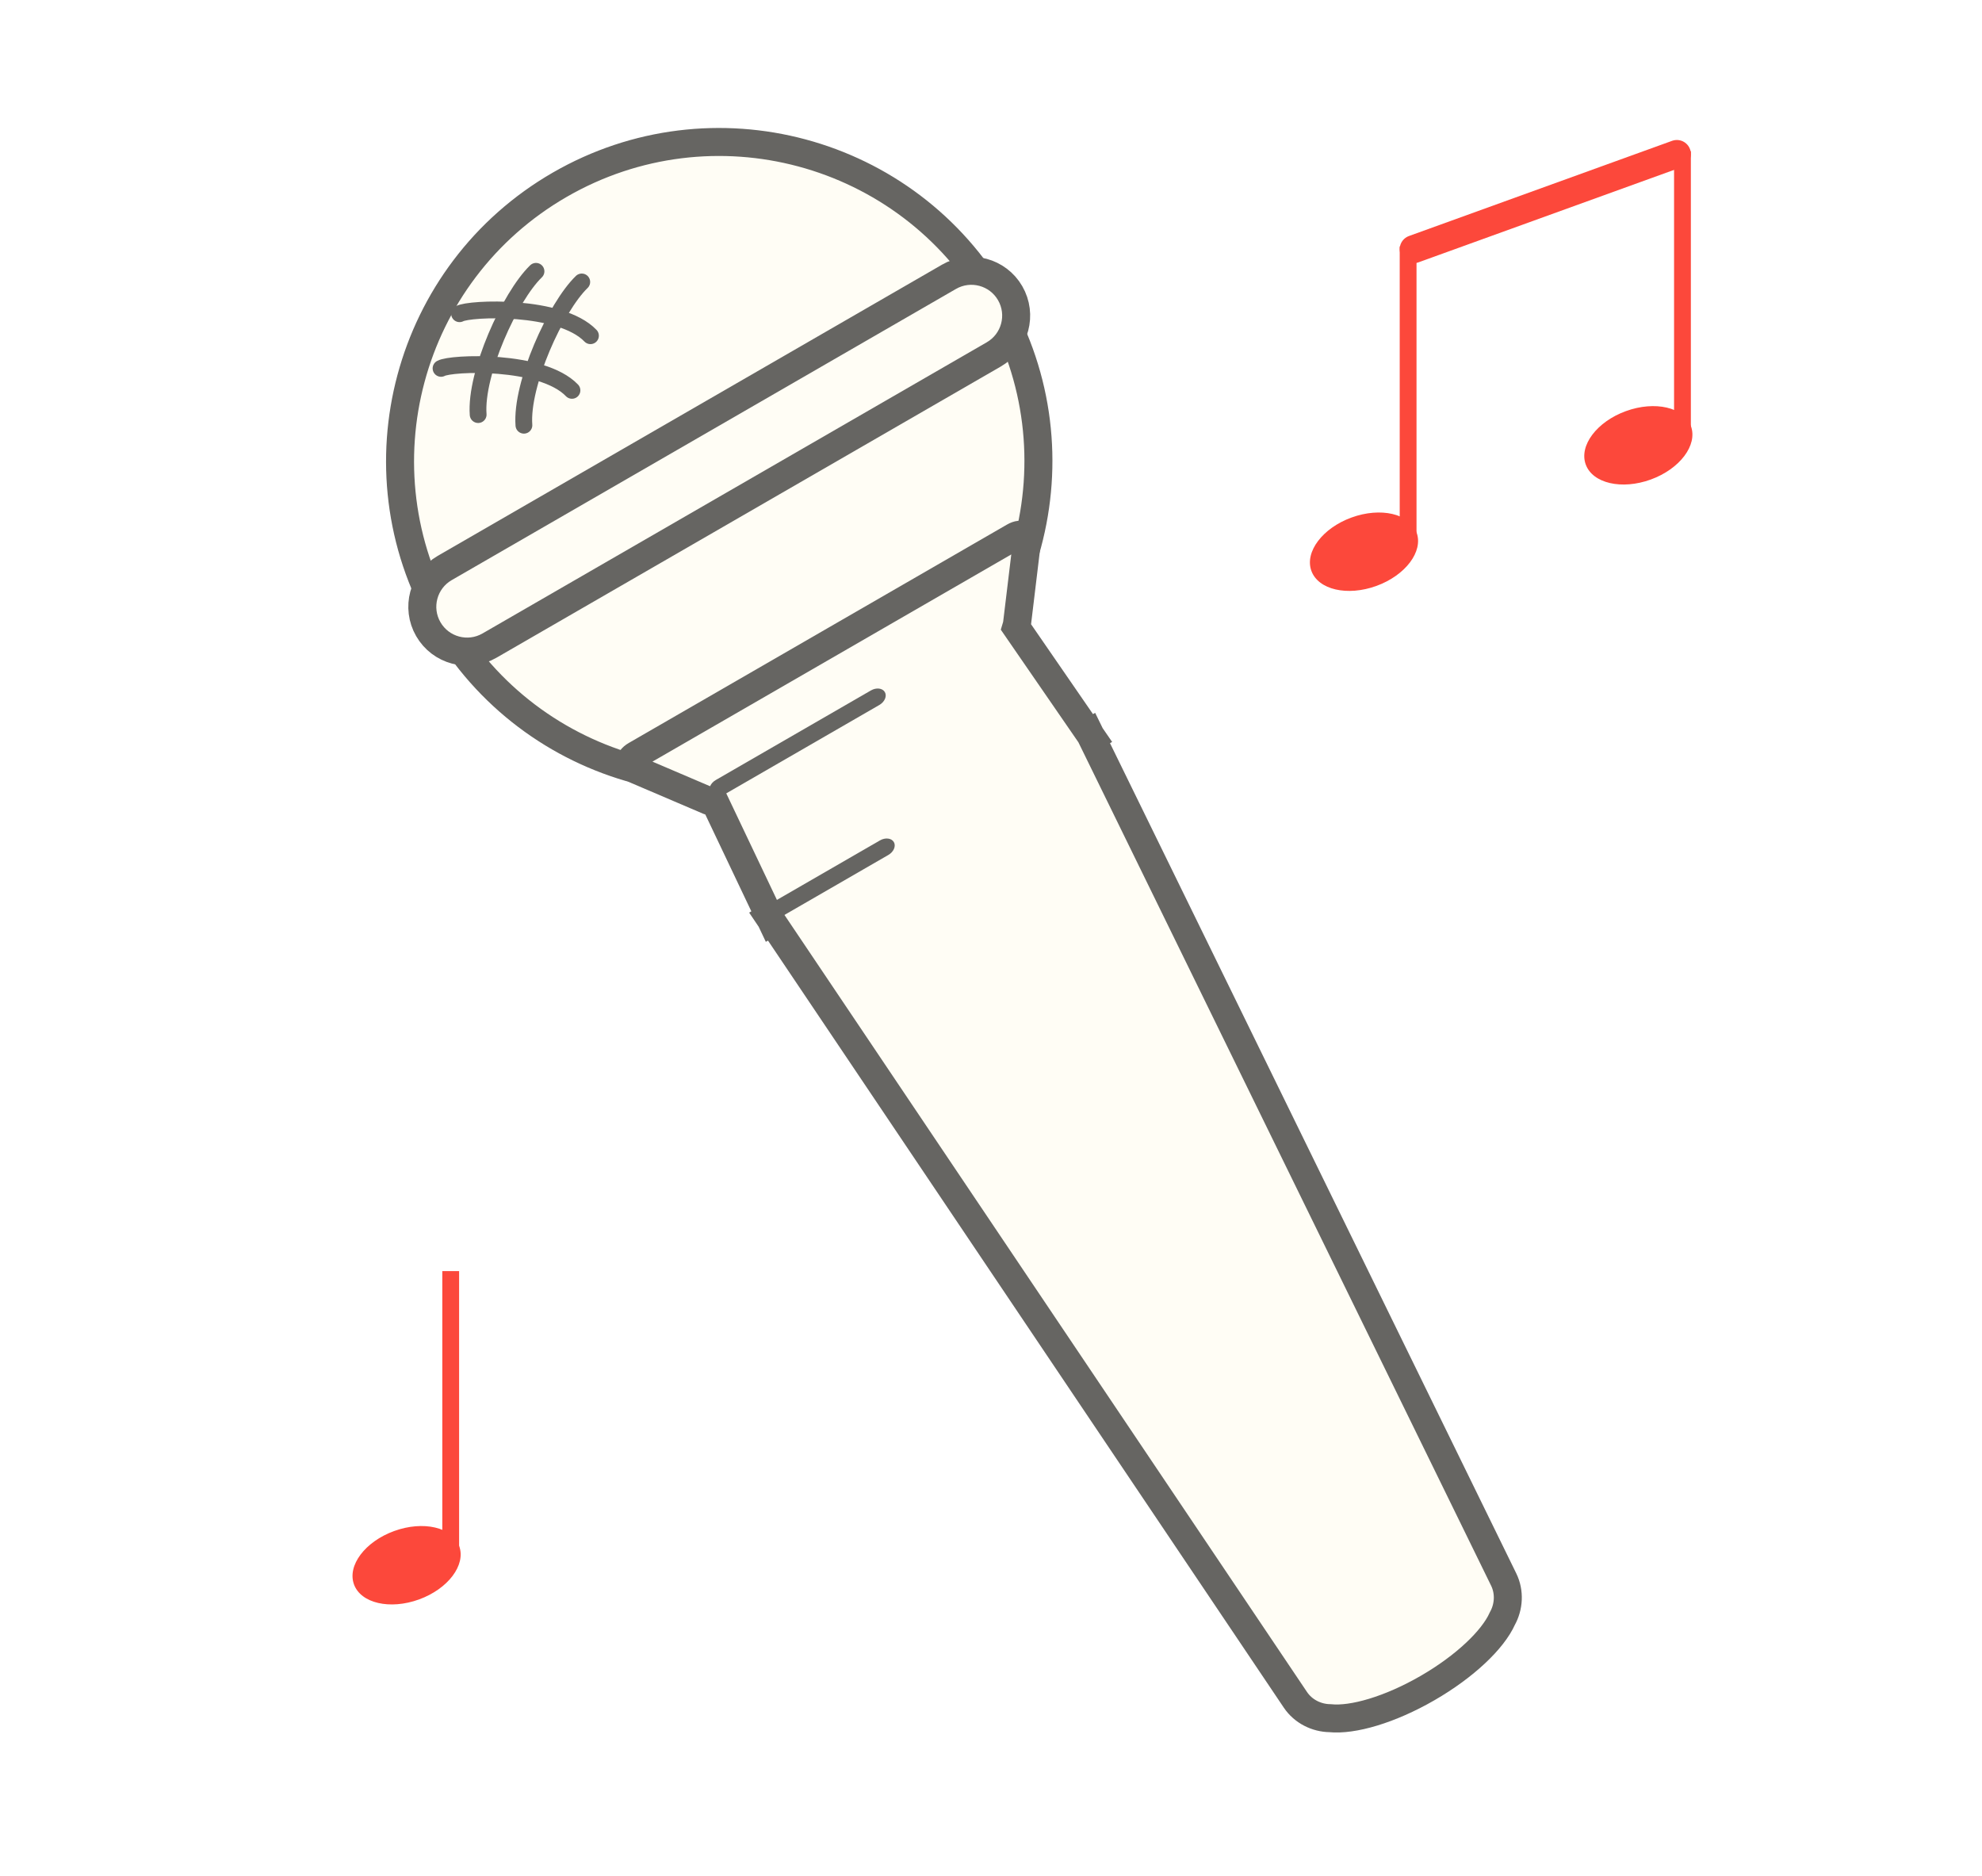
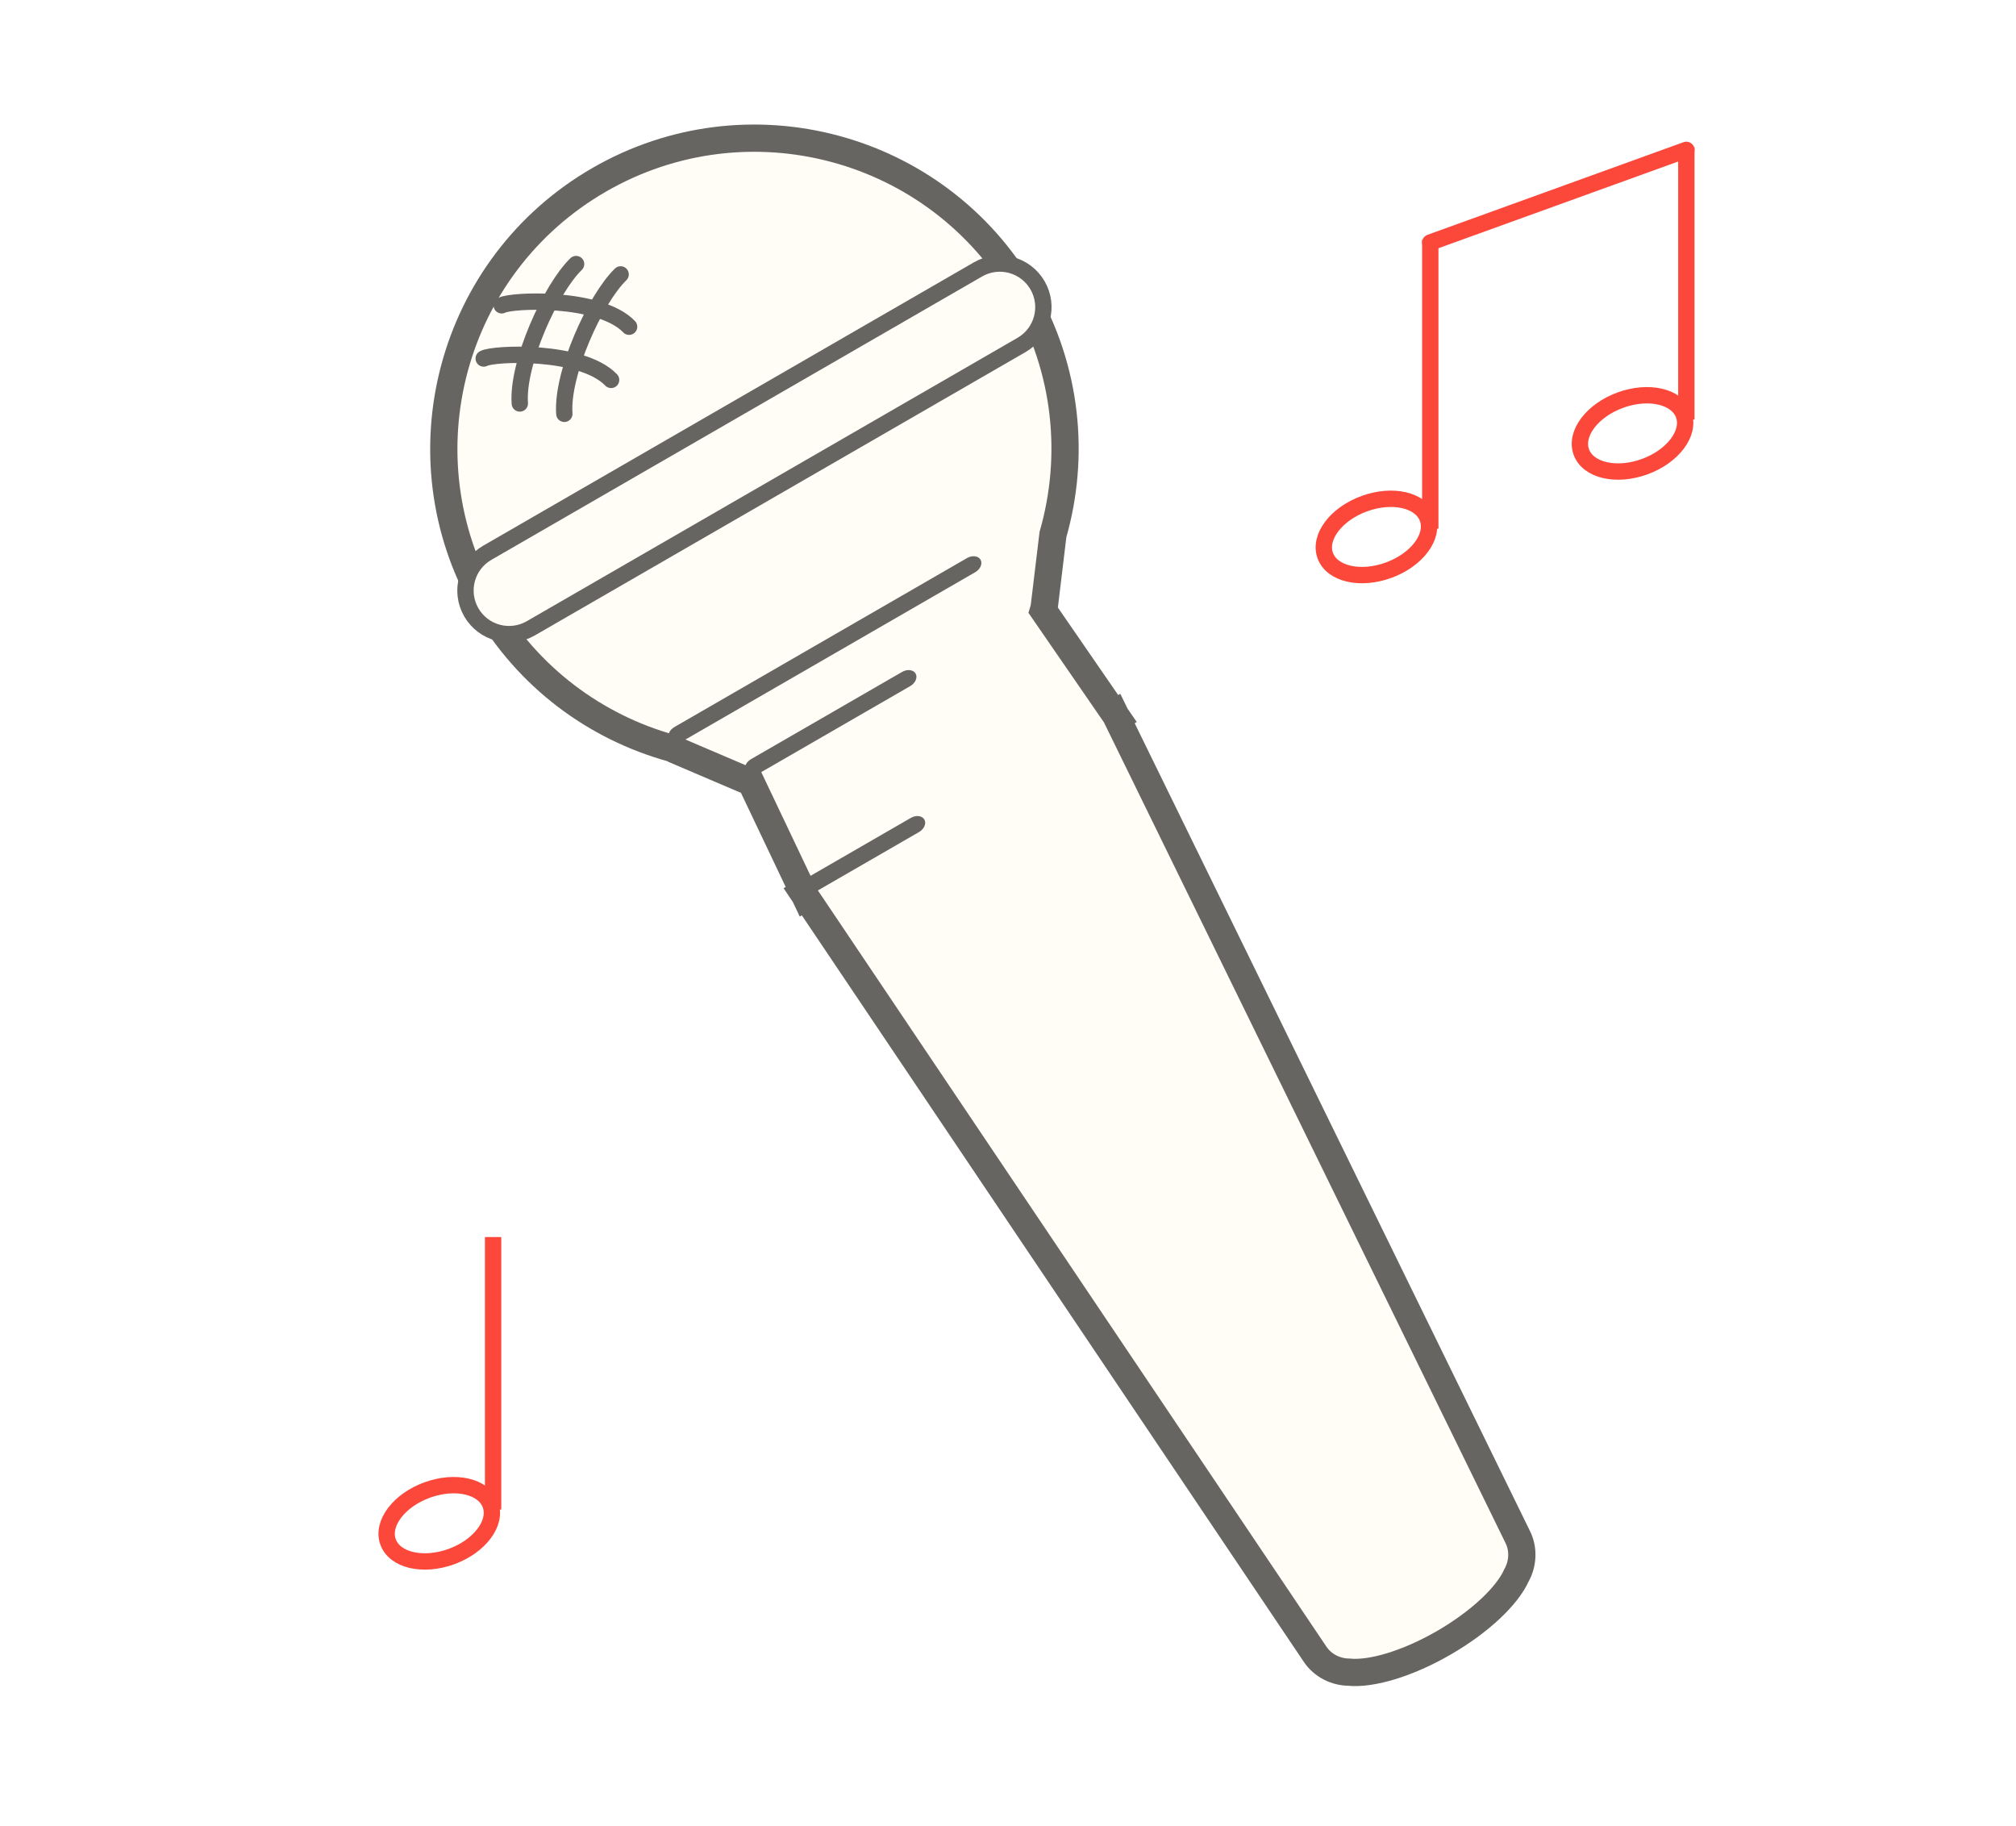
- <svg xmlns="http://www.w3.org/2000/svg" width="354px" height="335px" viewBox="0 0 354 335" version="1.1">
+ <svg xmlns="http://www.w3.org/2000/svg" width="370px" height="335px" viewBox="0 0 370 335" version="1.1">
  <defs />
  <g id="Page-1" stroke="none" stroke-width="1" fill="none" fill-rule="evenodd">
    <g id="microphone">
-       <g id="Group" transform="translate(177.4615, 167.2339) rotate(-30) translate(-177.4615, -167.2339) translate(117.4615, 12.23394)">
-         <ellipse id="Oval-7" stroke="#666562" stroke-width="5" fill="#FFFDF5" cx="60" cy="57" rx="57" ry="57" />
-         <path d="M77.773,305.943 C79.839,304.709 81.308,302.515 81.479,300.018 L92.931,133 L93,133 L92.963,132.538 L93,132 L92.92,132 L91.096,109.206 C91.302,109.014 91.486,108.812 91.642,108.605 L100.049,97.395 C101.04,96.075 100.502,95 98.844,95 L20.848,95 C19.182,95 18.65,96.072 19.642,97.395 L28.049,108.605 C28.274,108.905 28.559,109.192 28.883,109.457 L27.08,132 L27,132 L27.037,132.538 L27,133 L27.069,133 L38.521,300.018 C38.693,302.518 40.163,304.712 42.23,305.945 C45.557,308.354 52.266,310 60,310 C67.736,310 74.446,308.353 77.773,305.943 Z" id="Rectangle-54" stroke="#666562" stroke-width="5" fill="#FFFDF5" />
+       <g id="Group" transform="translate(187.4615, 167.2339) rotate(-30) translate(-187.4615, -167.2339) translate(127.4615, 12.23394)">
+         <path d="M42.23,305.945 C40.163,304.712 38.693,302.518 38.521,300.018 L27.069,133 L27,133 L27.037,132.538 L27,132 L27.08,132 L28.883,109.457 C28.559,109.192 28.274,108.905 28.049,108.605 L19.642,97.395 C19.538,97.256 19.45,97.119 19.379,96.987 C9.25,86.698 3,72.579 3,57 C3,25.52 28.52,5.40012479e-13 60,5.40012479e-13 C91.48,5.40012479e-13 117,25.52 117,57 C117,73.101 110.324,87.643 99.589,98.009 L91.642,108.605 C91.486,108.812 91.302,109.014 91.096,109.206 L92.92,132 L93,132 L92.963,132.538 L93,133 L92.931,133 L81.479,300.018 C81.308,302.515 79.839,304.709 77.773,305.943 C74.446,308.353 67.736,310 60,310 C52.266,310 45.557,308.354 42.23,305.945 Z" id="Oval-7" stroke="#666562" stroke-width="5" fill="#FFFDF5" />
        <rect id="Rectangle-56" fill="#666562" x="29" y="106" width="36" height="3" rx="2" />
+         <rect id="Rectangle-56" fill="#666562" x="19.768" y="93.866" width="66" height="3" rx="2" />
        <rect id="Rectangle-56" fill="#666562" x="27" y="130" width="26" height="3" rx="2" />
-         <rect id="Rectangle-58" stroke="#666562" stroke-width="5" fill="#FFFDF5" x="-1.95399252e-13" y="49" width="120" height="16" rx="8" />
+         <rect id="Rectangle-58" stroke="#666562" stroke-width="3" fill="#FFFDF5" x="-1.95399252e-13" y="49" width="120" height="16" rx="8" />
        <path d="M48.611,11.27 C42.324,12.848 30.071,21.621 26.872,28.261" id="Path-28" stroke="#666562" stroke-width="3" stroke-linecap="round" />
        <path d="M54.74,17 C48.452,18.578 36.199,27.351 33,33.992" id="Path-28" stroke="#666562" stroke-width="3" stroke-linecap="round" />
        <path d="M25.258,17.801 C27.264,17.801 41.69,25.347 43.544,32.892" id="Path-30" stroke="#666562" stroke-width="3" stroke-linecap="round" />
        <path d="M33,11 C35.006,11 49.432,18.546 51.286,26.092" id="Path-30" stroke="#666562" stroke-width="3" stroke-linecap="round" />
      </g>
-       <g id="Group" transform="translate(232, 27)">
-         <path d="M19.5,18.5 L19.5,68.51" id="Line" stroke="#FC483B" stroke-width="3" stroke-linecap="square" />
-         <path d="M68.5,1.5 L68.5,48.5" id="Line" stroke="#FC483B" stroke-width="3" stroke-linecap="square" />
-         <ellipse id="Oval-9" fill="#FC483B" transform="translate(11.62006, 71.5282) rotate(-20) translate(-11.62006, -71.5282) " cx="11.62" cy="71.528" rx="10" ry="6.5" />
-         <ellipse id="Oval-9" fill="#FC483B" transform="translate(60.62006, 52.5282) rotate(-20) translate(-60.62006, -52.5282) " cx="60.62" cy="52.528" rx="10" ry="6.5" />
-         <path d="M20.5,17.5 L67.5,0.5" id="Line" stroke="#FC483B" stroke-width="5" stroke-linecap="round" />
+       <g id="Group" transform="translate(241, 27)" stroke="#FC483B" stroke-width="3">
+         <path d="M21.5,18.5 L21.5,68.51" id="Line" stroke-linecap="square" />
+         <path d="M68.5,1.5 L68.5,48.5" id="Line" stroke-linecap="square" />
+         <ellipse id="Oval-9" transform="translate(11.62006, 71.5282) rotate(-20) translate(-11.62006, -71.5282) " cx="11.62" cy="71.528" rx="10" ry="6.5" />
+         <ellipse id="Oval-9" transform="translate(58.62006, 52.5282) rotate(-20) translate(-58.62006, -52.5282) " cx="58.62" cy="52.528" rx="10" ry="6.5" />
+         <path d="M21.5,17.5 L68.5,0.5" id="Line" stroke-linecap="round" />
      </g>
-       <path d="M80.5,228.5 L80.5,275.5" id="Line" stroke="#FC483B" stroke-width="3" stroke-linecap="square" />
-       <ellipse id="Oval-9" fill="#FC483B" transform="translate(72.62006, 279.5282) rotate(-20) translate(-72.62006, -279.5282) " cx="72.62" cy="279.528" rx="10" ry="6.5" />
+       <path d="M90.5,228.5 L90.5,275.5" id="Line" stroke="#FC483B" stroke-width="3" stroke-linecap="square" />
+       <ellipse id="Oval-9" stroke="#FC483B" stroke-width="3" transform="translate(80.62006, 279.5282) rotate(-20) translate(-80.62006, -279.5282) " cx="80.62" cy="279.528" rx="10" ry="6.5" />
    </g>
  </g>
</svg>
